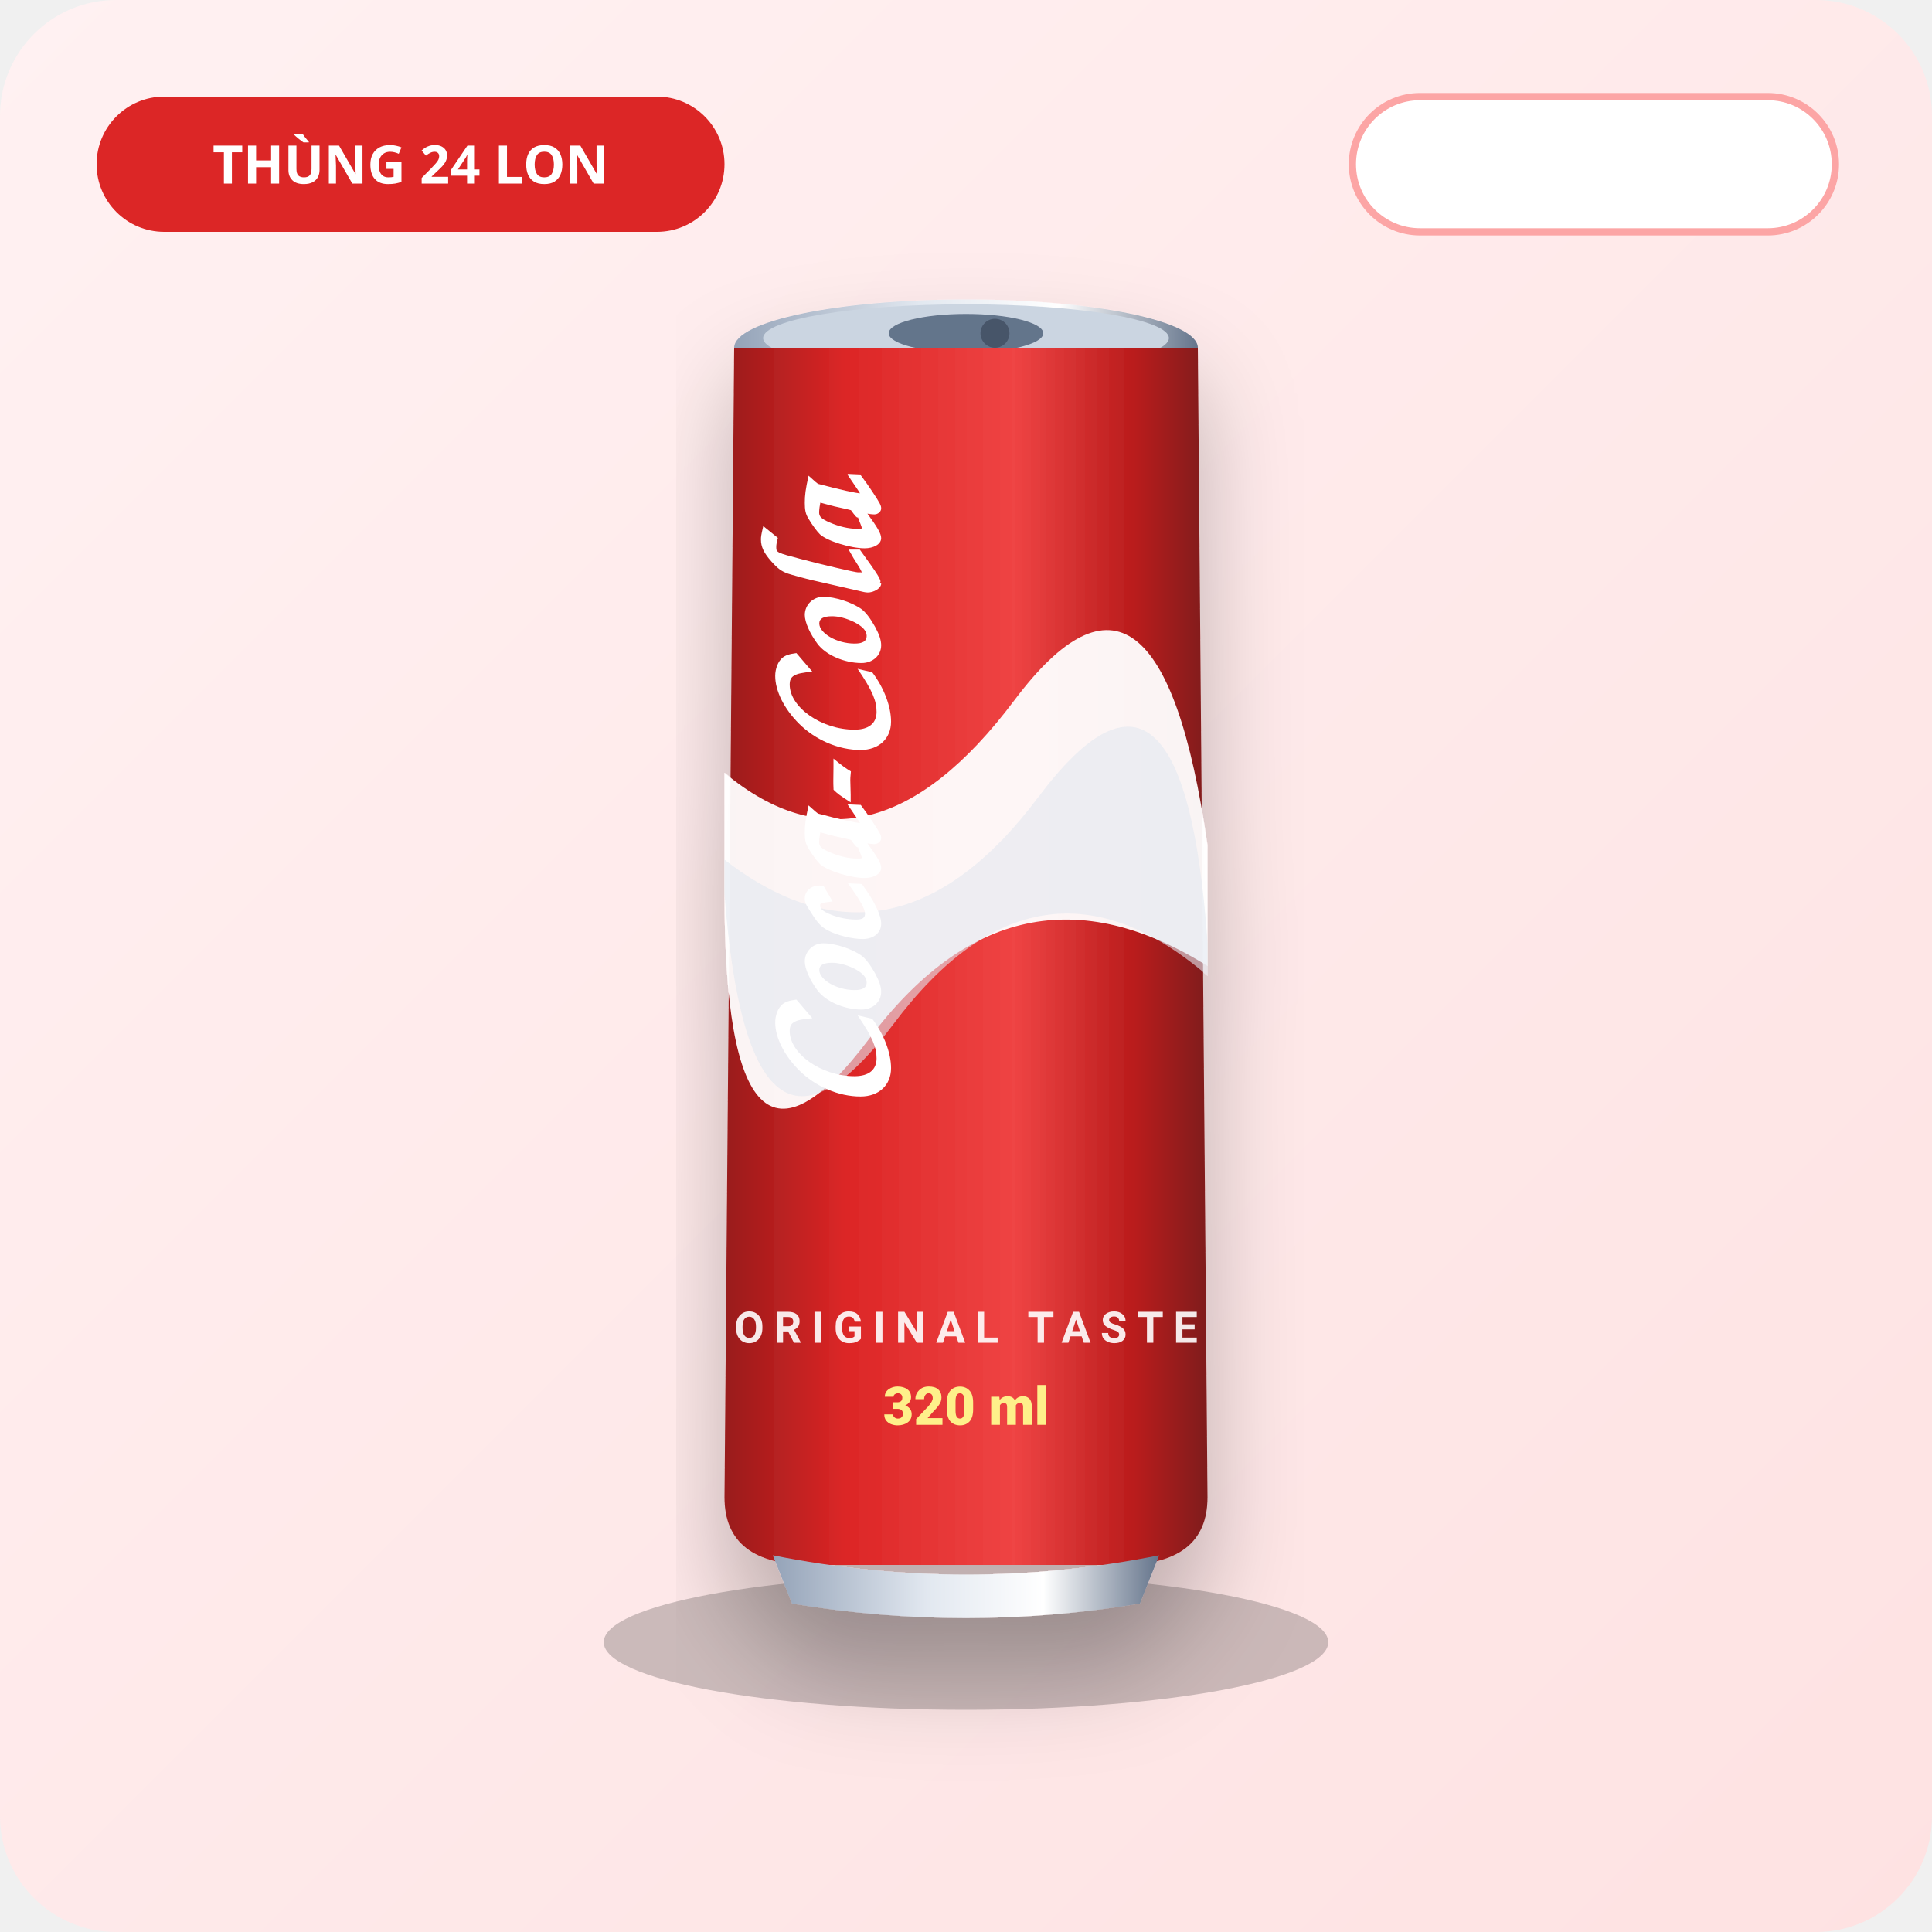
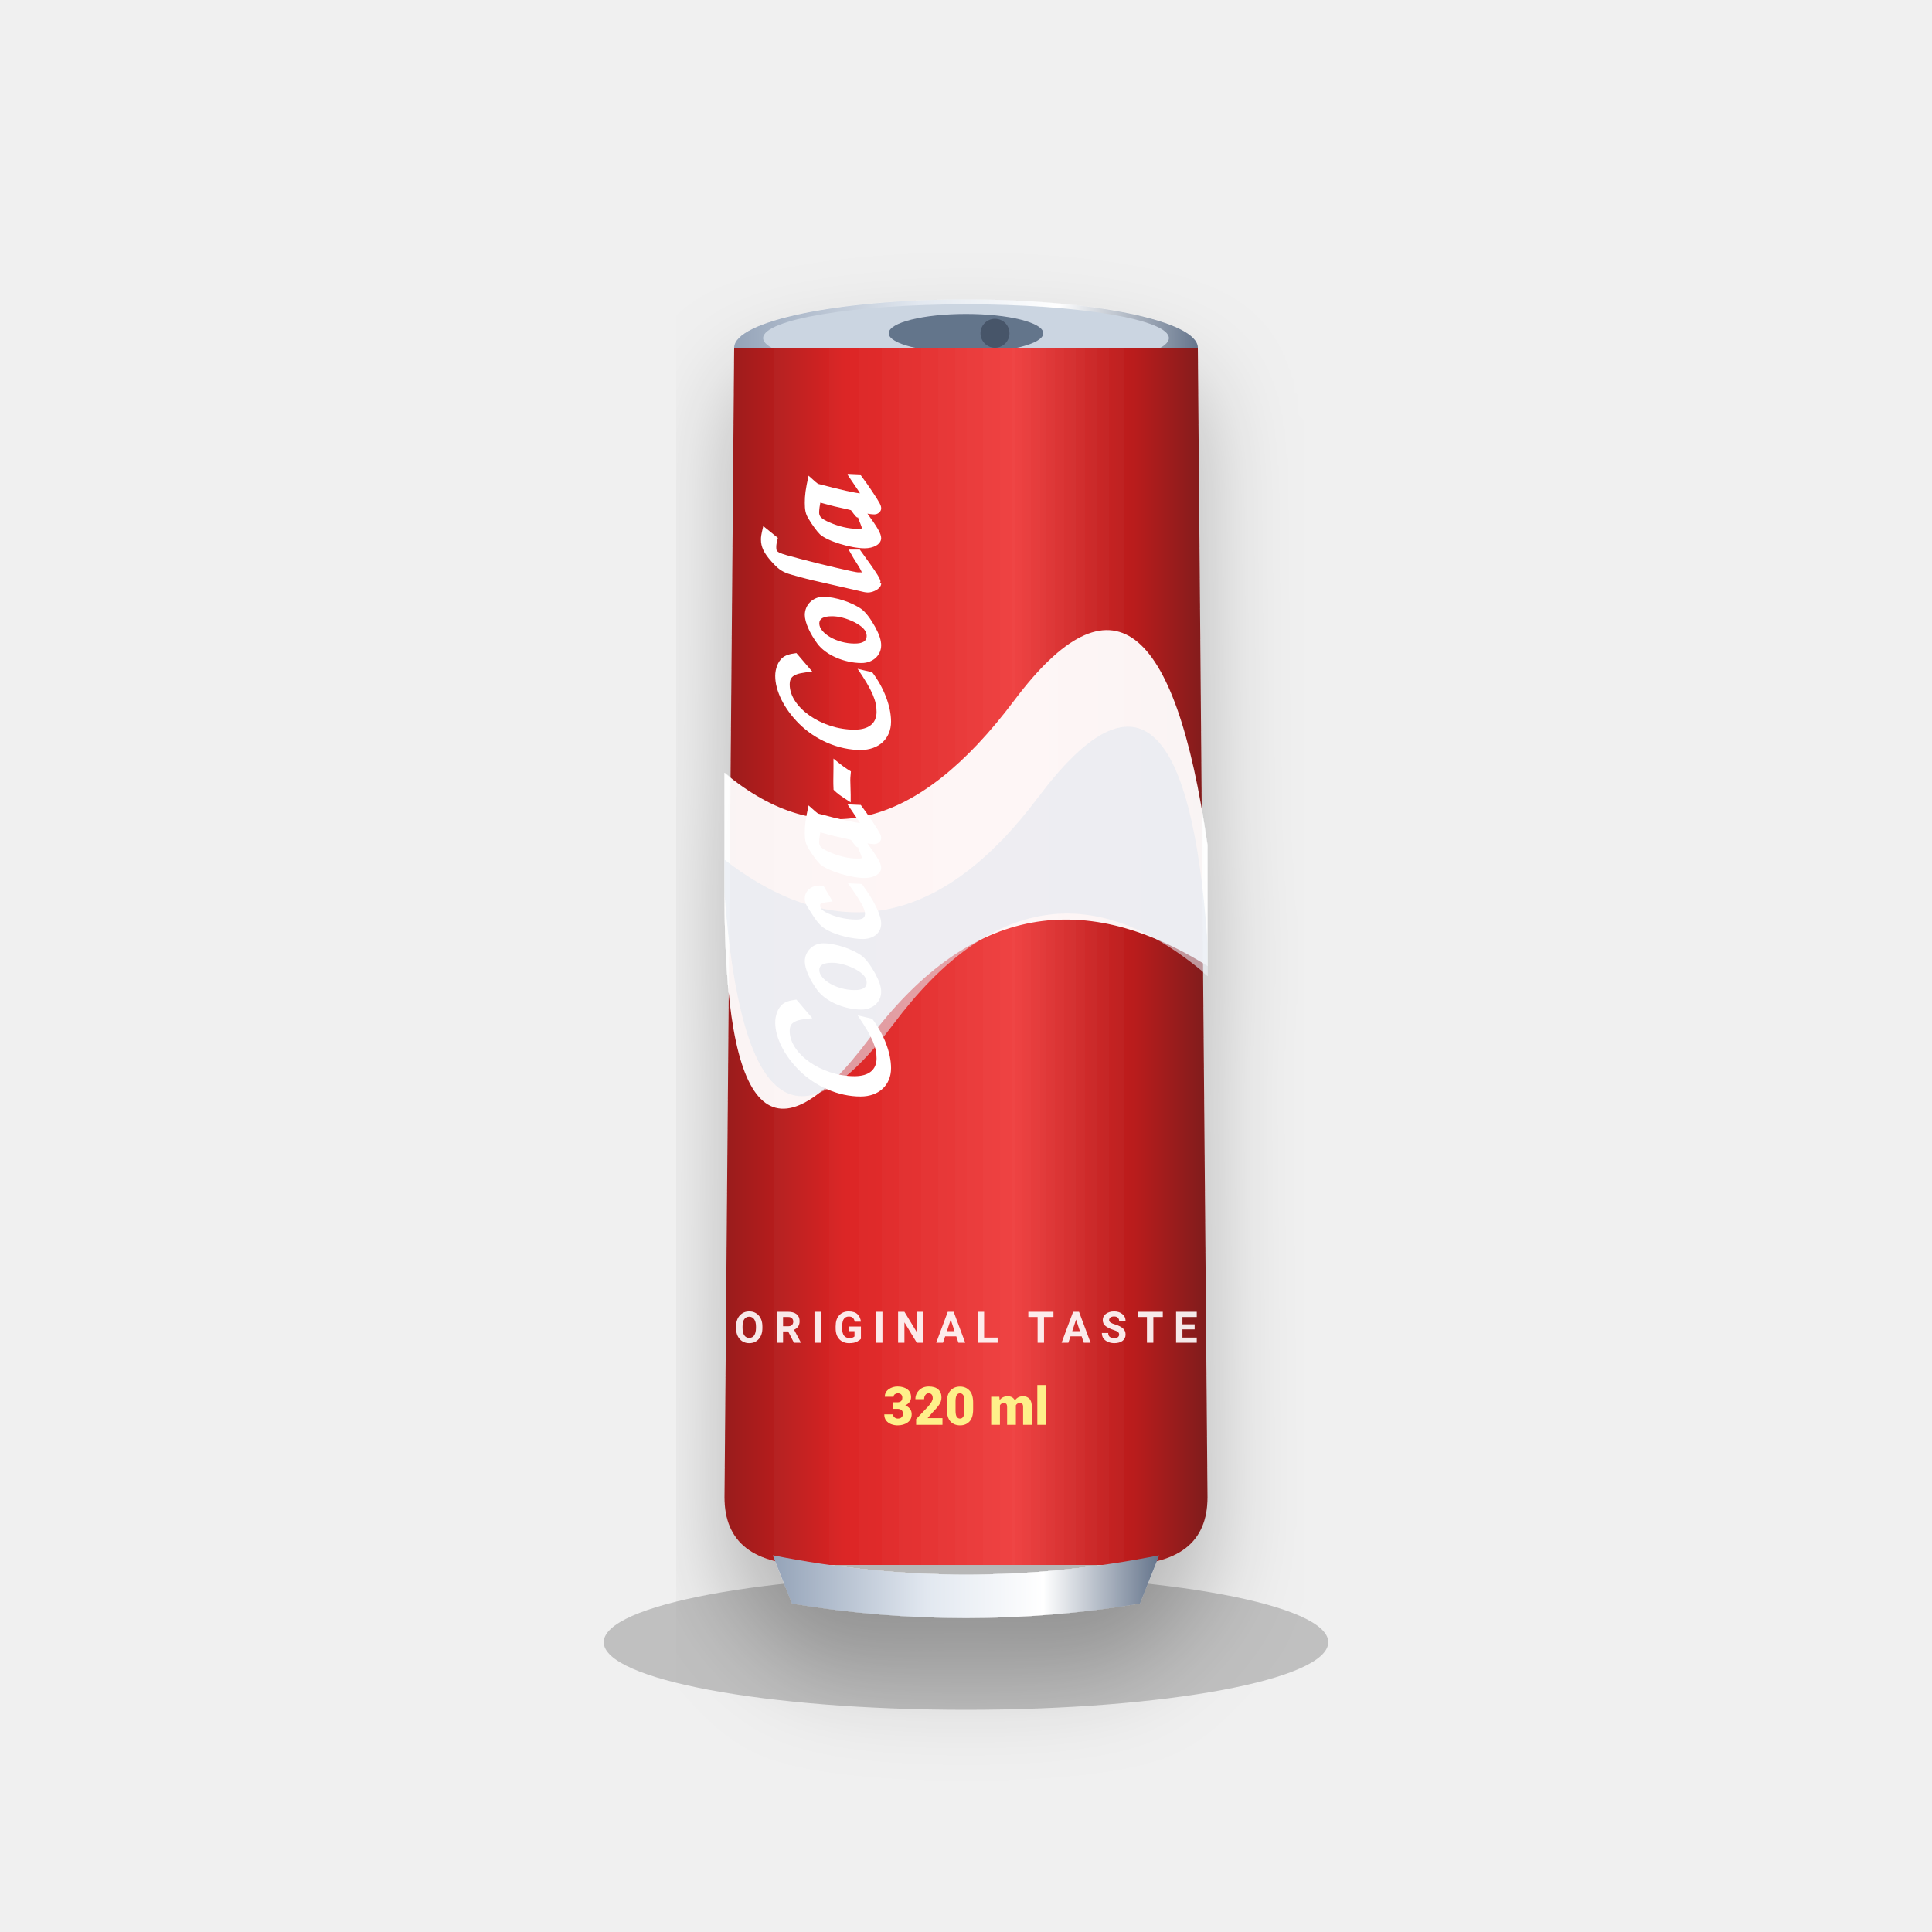
<svg xmlns="http://www.w3.org/2000/svg" viewBox="0 0 400 400" width="100%" height="100%">
  <defs>
    <linearGradient id="bg" x1="0" y1="0" x2="1" y2="1">
      <stop offset="0%" stop-color="#fff1f2" />
      <stop offset="100%" stop-color="#fee2e2" />
    </linearGradient>
    <linearGradient id="canBody" x1="0" y1="0" x2="1" y2="0">
      <stop offset="0%" stop-color="#991b1b" />
      <stop offset="25%" stop-color="#dc2626" />
      <stop offset="60%" stop-color="#ef4444" />
      <stop offset="85%" stop-color="#b91c1c" />
      <stop offset="100%" stop-color="#7f1d1d" />
    </linearGradient>
    <linearGradient id="metal" x1="0" y1="0" x2="1" y2="0">
      <stop offset="0%" stop-color="#94a3b8" />
      <stop offset="40%" stop-color="#e2e8f0" />
      <stop offset="70%" stop-color="#ffffff" />
      <stop offset="100%" stop-color="#64748b" />
    </linearGradient>
    <filter id="shadow" x="-10%" y="-10%" width="130%" height="130%">
      <feDropShadow dx="0" dy="12" stdDeviation="10" flood-opacity="0.25" />
    </filter>
  </defs>
-   <rect width="400" height="400" rx="24" fill="url(#bg)" />
  <ellipse cx="200" cy="340" rx="75" ry="14" fill="#000000" opacity="0.2" />
  <g filter="url(#shadow)">
    <ellipse cx="200" cy="72" rx="48" ry="10" fill="url(#metal)" />
    <ellipse cx="200" cy="70" rx="42" ry="7" fill="#cbd5e1" />
    <ellipse cx="200" cy="69" rx="16" ry="4" fill="#64748b" />
    <circle cx="206" cy="69" r="3" fill="#475569" />
    <path d="M 152 72 L 150 310 Q 150 324 168 324 L 232 324 Q 250 324 250 310 L 248 72 Z" fill="url(#canBody)" />
    <path d="M 160 322 Q 200 330 240 322 L 236 332 Q 200 338 164 332 Z" fill="url(#metal)" />
    <path d="M 150 160 Q 180 185 210 145 T 250 175 L 250 200 Q 210 175 180 215 T 150 185 Z" fill="#ffffff" opacity="0.95" />
    <path d="M 150 178 Q 185 205 215 165 T 250 195 L 250 202 Q 215 172 185 212 T 150 185 Z" fill="#e2e8f0" opacity="0.6" />
    <g transform="translate(182, 230) rotate(-90)">
      <text x="0" y="0" font-family="'Brush Script MT', 'Segoe Script', cursive, sans-serif" font-size="34" font-weight="bold" fill="#ffffff" letter-spacing="1">Coca-Cola</text>
    </g>
    <text x="200" y="278" font-family="'Segoe UI', Roboto, sans-serif" font-size="9" font-weight="bold" fill="#ffffff" opacity="0.9" text-anchor="middle" letter-spacing="2">ORIGINAL TASTE</text>
    <text x="200" y="295" font-family="'Segoe UI', Roboto, sans-serif" font-size="11" font-weight="900" fill="#fef08a" text-anchor="middle">320 ml</text>
  </g>
-   <g transform="translate(20, 20)">
-     <rect width="130" height="28" rx="14" fill="#dc2626" />
-     <text x="65" y="18" font-family="'Segoe UI', sans-serif" font-size="11" font-weight="bold" fill="#ffffff" text-anchor="middle">THÙNG 24 LON</text>
-   </g>
-   <g transform="translate(280, 20)">
-     <rect width="100" height="28" rx="14" fill="#ffffff" stroke="#fca5a5" stroke-width="1.5" />
-     <text x="330" y="18" font-family="'Segoe UI', sans-serif" font-size="11" font-weight="bold" fill="#dc2626" text-anchor="middle">SLEEK 320ML</text>
-   </g>
</svg>
